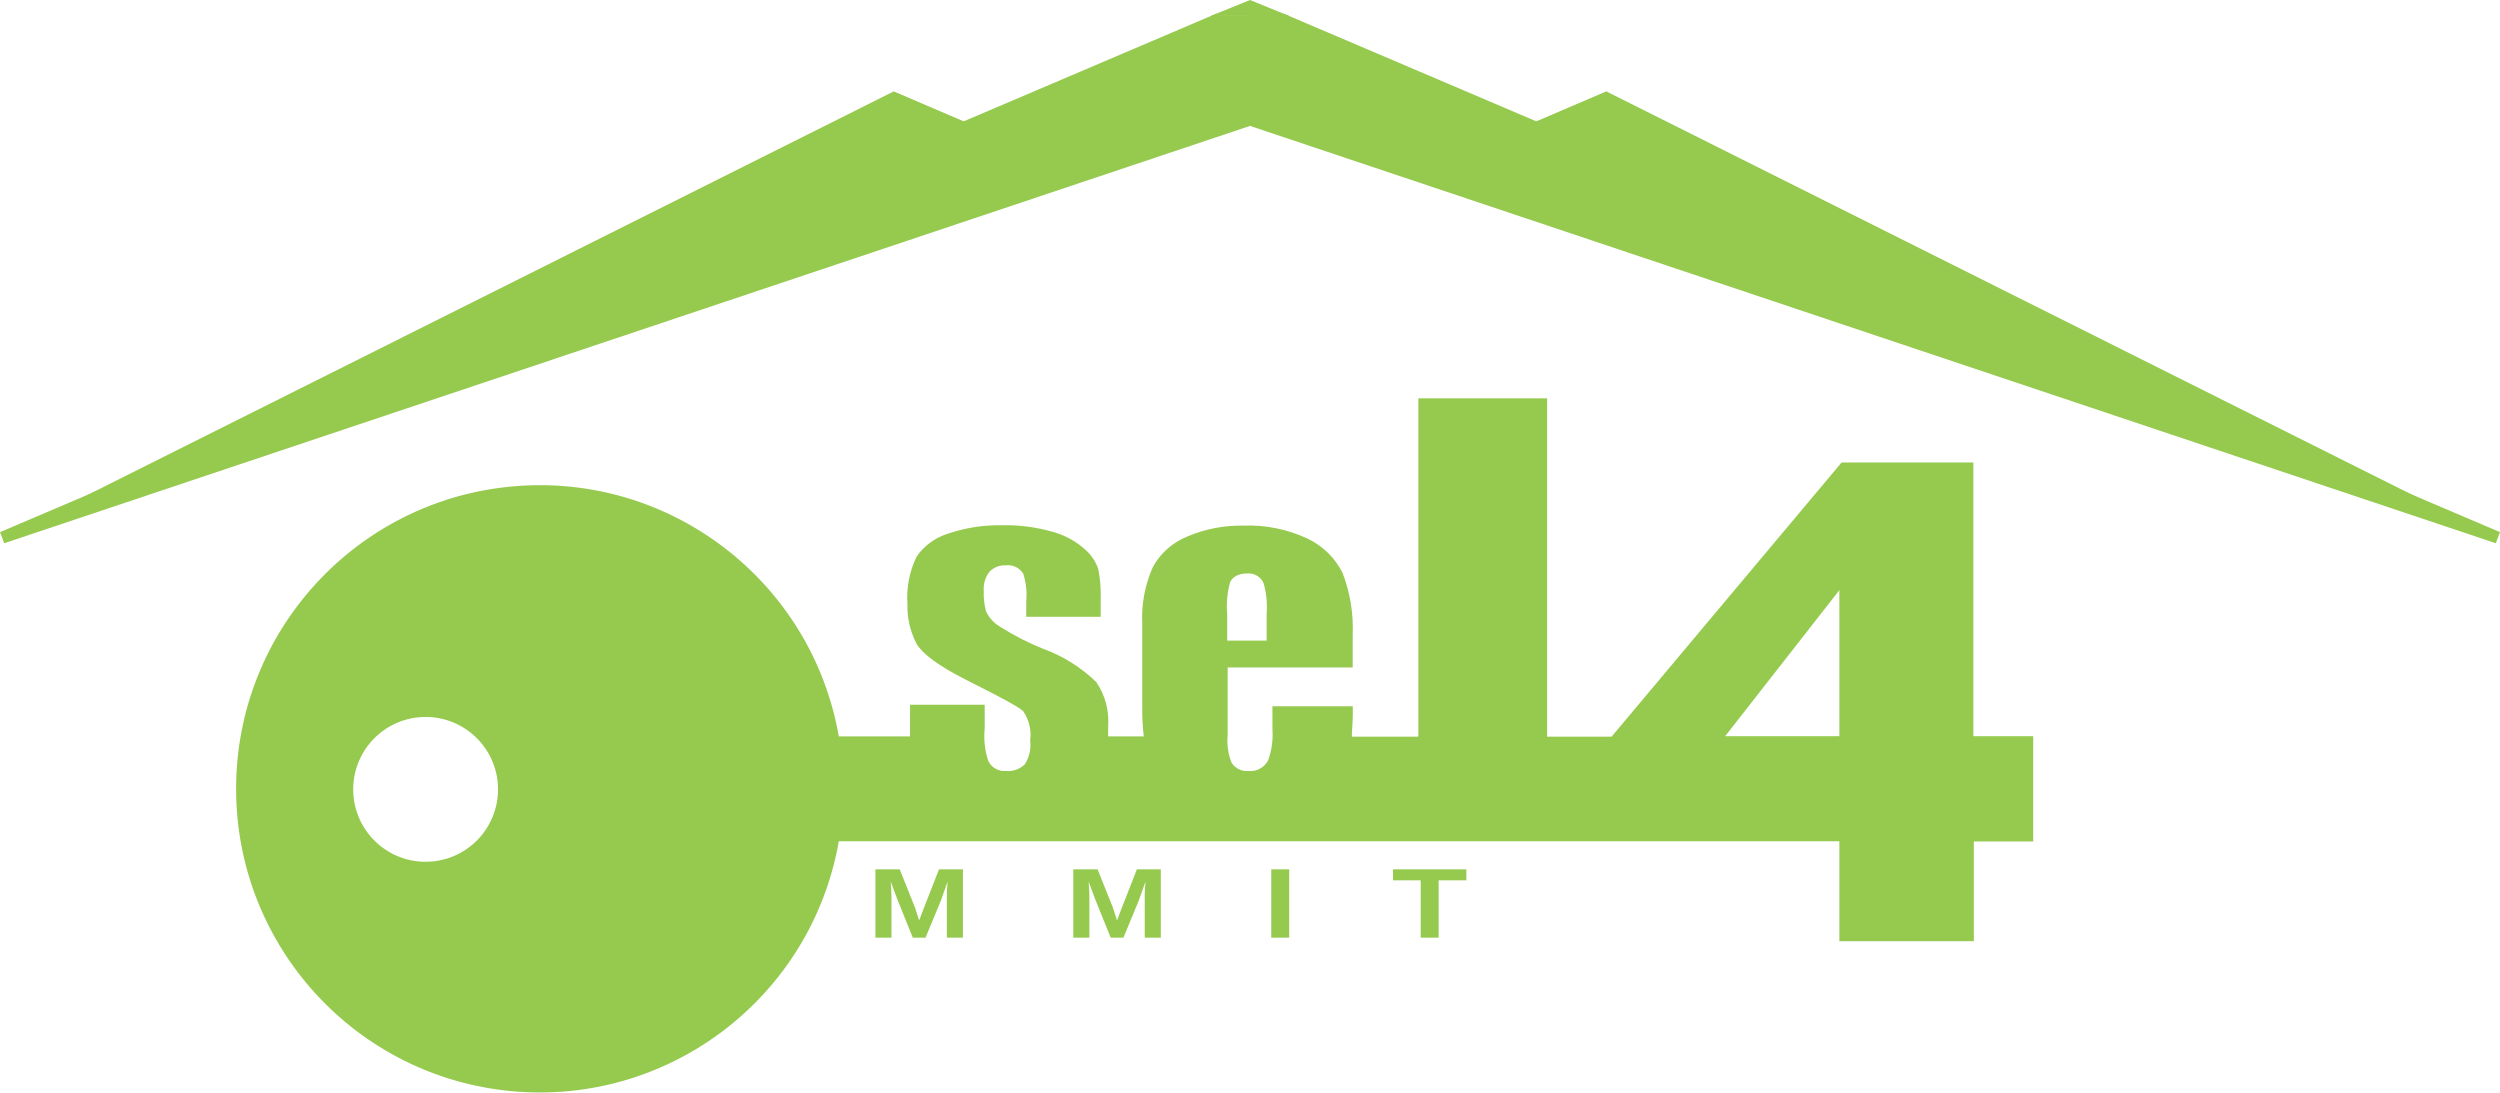
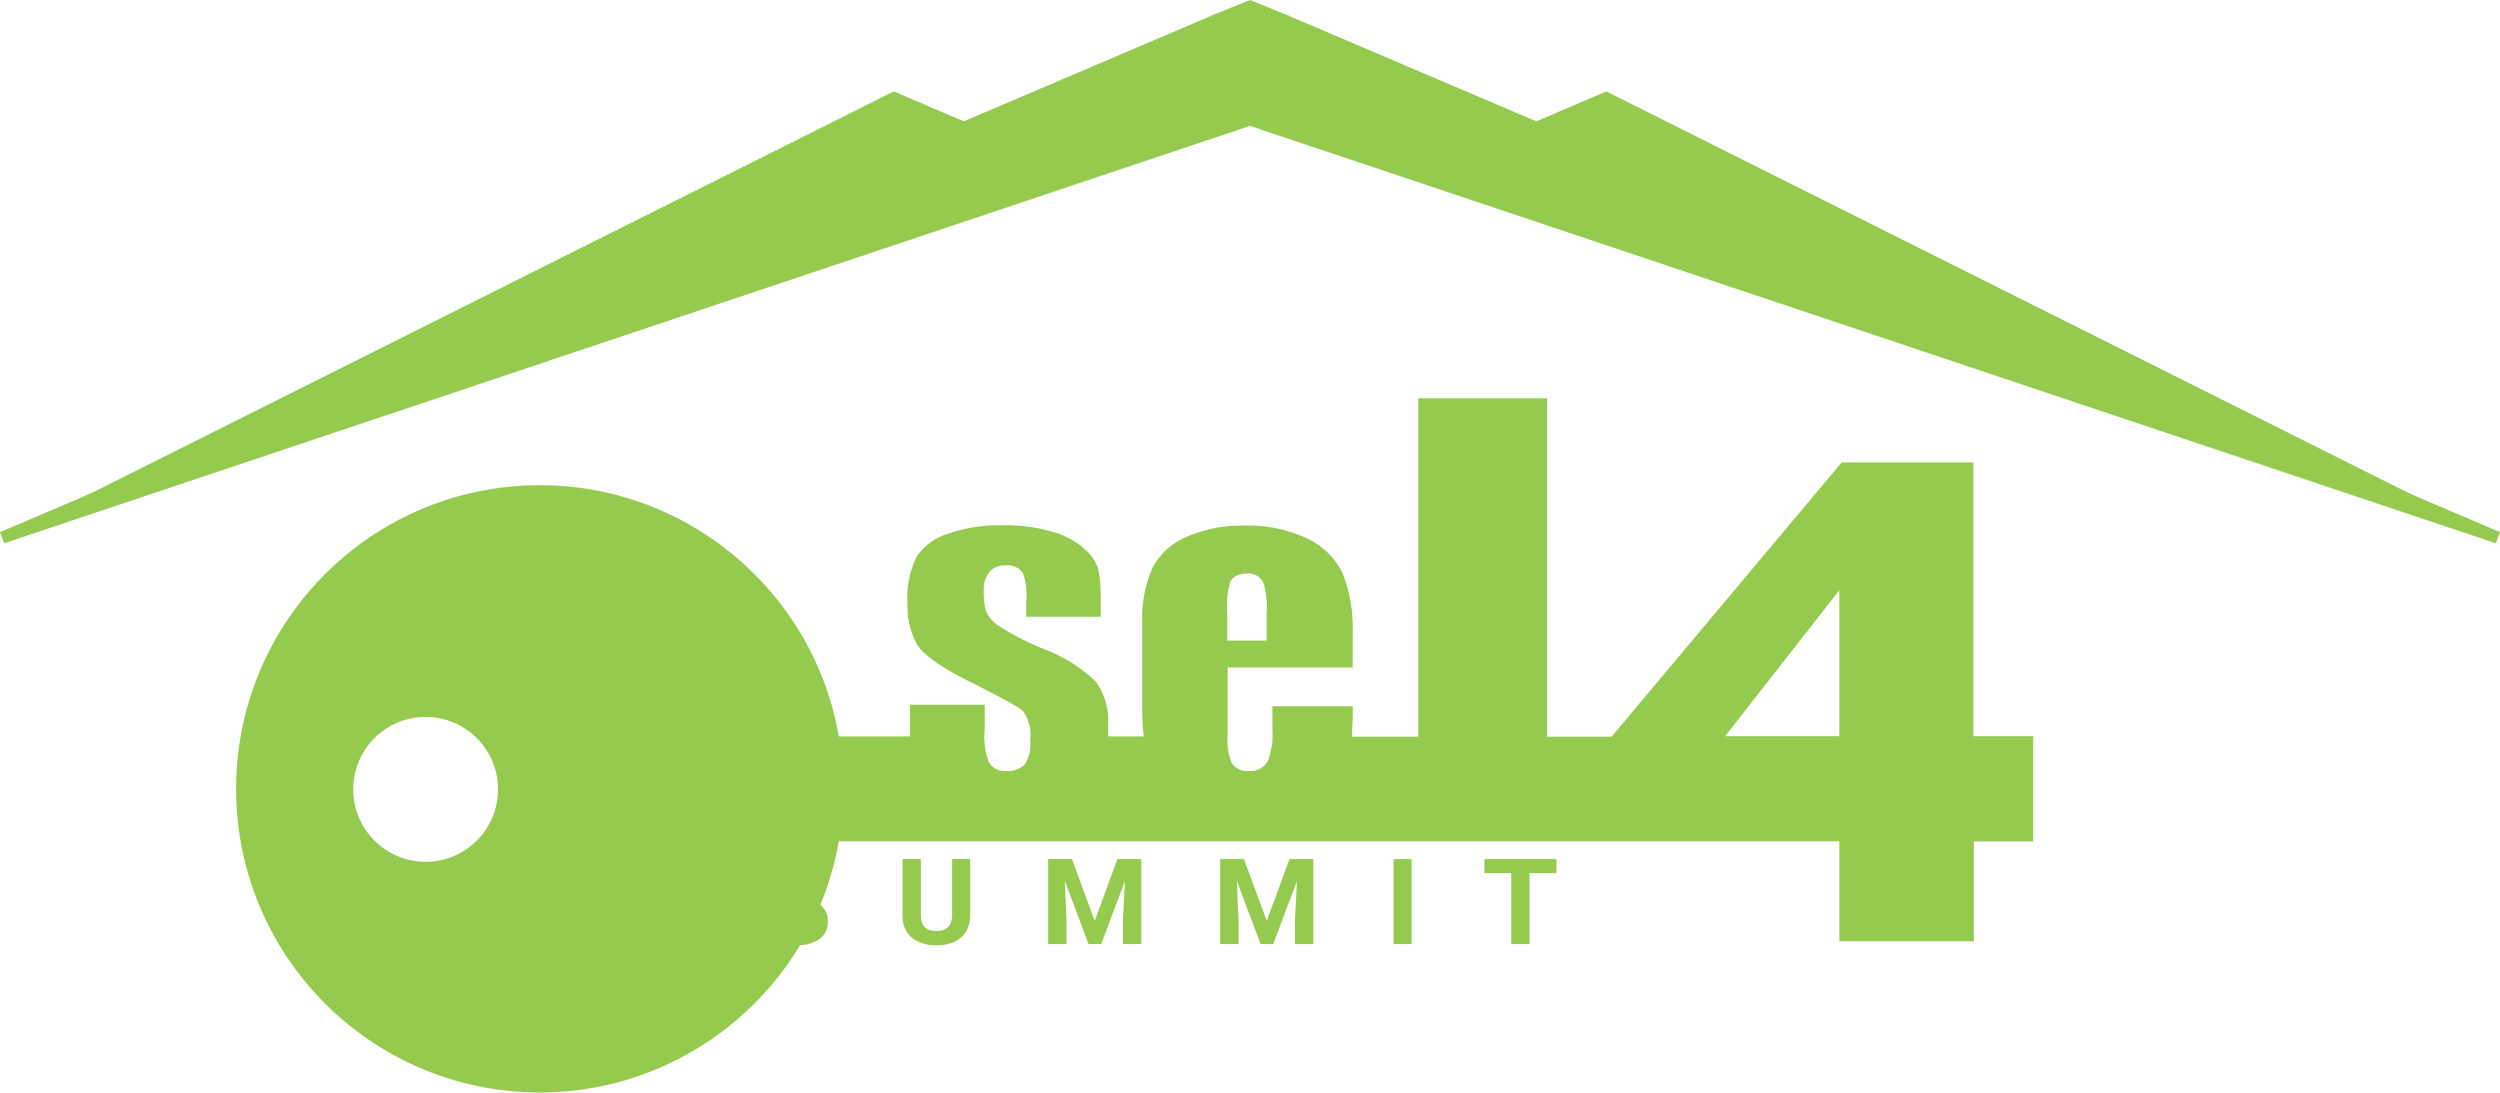
<svg xmlns="http://www.w3.org/2000/svg" width="117.167mm" height="51.201mm" viewBox="0 0 117.167 51.201" version="1.1" id="svg5">
  <defs id="defs2">
    <rect x="680.693" y="102.26" width="15.612" height="115.531" id="rect9649" />
    <style id="style824">.cls-1,.cls-2,.cls-3{fill:#96ca4f;}.cls-2,.cls-3{stroke:#96ca4f;stroke-miterlimit:8;}.cls-3{stroke-width:0.25px;}</style>
  </defs>
  <g id="layer1">
    <text xml:space="preserve" transform="scale(0.2645833)" id="text9647" style="font-style:normal;font-weight:normal;font-size:40px;line-height:1.25;font-family:sans-serif;white-space:pre;shape-inside:url(#rect9649);fill:#000000;fill-opacity:1;stroke:none" />
-     <g id="g9219">
-       <polygon class="cls-2" points="105.34,10.07 0.2,45.29 102.2,1.81 " id="polygon830" transform="matrix(0.5563179,0,0,0.5563179,-0.00218815,0)" />
-       <polygon class="cls-1" points="108.62,1.35 102.01,1.34 105.31,0 " id="polygon828" transform="matrix(0.5563179,0,0,0.5563179,-0.00218815,0)" />
-       <polygon class="cls-1" points="108.33,1.31 102.28,1.31 105.31,9.32 " id="polygon832" transform="matrix(0.5563179,0,0,0.5563179,-0.00218815,0)" />
-       <polygon class="cls-2" points="108.42,1.81 105.28,10.07 210.42,45.29 " id="polygon834" transform="matrix(0.5563179,0,0,0.5563179,-0.00218815,0)" />
-       <g id="Layer_2" data-name="Layer 2" transform="matrix(0.5563179,0,0,0.5563179,-0.00218815,0)">
-         <path class="cls-1" d="M 169.29,64.52 V 41.46 h -11.1 l -19.38,23.1 h -5.43 v -28.5 h -10.85 v 28.5 h -5.6 c 0,-0.53 0.08,-1.14 0.08,-1.88 V 62 h -6.77 v 1.94 a 6.32,6.32 0 0 1 -0.37,2.63 1.68,1.68 0 0 1 -1.66,0.88 1.5,1.5 0 0 1 -1.42,-0.71 5,5 0 0 1 -0.32,-2.33 V 58.73 H 117 V 56 a 13,13 0 0 0 -0.85,-5.23 6.31,6.31 0 0 0 -2.92,-2.88 11.68,11.68 0 0 0 -5.43,-1.11 11.49,11.49 0 0 0 -4.76,0.93 5.75,5.75 0 0 0 -2.88,2.57 10.54,10.54 0 0 0 -0.89,4.76 v 7 a 20,20 0 0 0 0.13,2.5 h -3 c 0,-0.28 0,-0.56 0,-0.87 a 5.84,5.84 0 0 0 -1,-3.71 12.59,12.59 0 0 0 -4.47,-2.8 22,22 0 0 1 -3.6,-1.84 3,3 0 0 1 -1.22,-1.32 6,6 0 0 1 -0.19,-1.77 2.32,2.32 0 0 1 0.45,-1.52 1.7,1.7 0 0 1 1.39,-0.58 1.5,1.5 0 0 1 1.49,0.71 5.86,5.86 0 0 1 0.25,2.32 v 1.3 h 6.27 V 53 a 11.15,11.15 0 0 0 -0.2,-2.55 3.72,3.72 0 0 0 -1.08,-1.63 6.68,6.68 0 0 0 -2.67,-1.49 14.3,14.3 0 0 0 -4.38,-0.58 13.32,13.32 0 0 0 -4.54,0.71 5,5 0 0 0 -2.63,1.92 7.84,7.84 0 0 0 -0.78,4 6.85,6.85 0 0 0 0.73,3.28 c 0.47,0.89 1.88,1.93 4.17,3.09 3.84,1.92 4.6,2.43 4.85,2.66 a 3.55,3.55 0 0 1 0.59,2.49 3,3 0 0 1 -0.46,2 A 2,2 0 0 1 87.8,67.45 1.5,1.5 0 0 1 86.3,66.6 6.54,6.54 0 0 1 86,63.87 v -2 h -6.29 v 1.62 c 0,0.38 0,0.72 0,1.05 h -6 a 25.58,25.58 0 1 0 0,8.83 H 158 v 8.42 h 11.33 v -8.4 h 5 V 64.52 Z M 38.89,75.1 A 6.1,6.1 0 1 1 45,69 6.1,6.1 0 0 1 38.89,75.1 Z m 67.54,-20.86 a 7.57,7.57 0 0 1 0.24,-2.68 c 0.15,-0.34 0.53,-0.75 1.48,-0.75 a 1.36,1.36 0 0 1 1.35,0.84 7.39,7.39 0 0 1 0.25,2.59 v 2.23 h -3.32 z M 158,64.52 h -9.62 L 158,52.22 Z" transform="translate(-3.04,-2.5)" id="path858" />
-       </g>
-       <text xml:space="preserve" style="font-style:normal;font-weight:normal;font-size:5.223px;line-height:10;font-family:sans-serif;letter-spacing:3.917px;word-spacing:0px;fill:#96ca4f;fill-opacity:1;stroke:none;stroke-width:0.389" x="55.768" y="49.31" id="text3584" transform="scale(1.122001,0.8912646)">
-         <tspan id="tspan3582" style="font-style:normal;font-variant:normal;font-weight:bold;font-stretch:condensed;font-size:5.223px;font-family:Arial;-inkscape-font-specification:'Arial Bold Condensed';text-align:center;text-anchor:middle;fill:#96ca4f;fill-opacity:1;stroke-width:0.389" x="57.727" y="49.31">SUMMIT</tspan>
-       </text>
-       <g id="g9091" transform="translate(-0.05032012,-0.113892)">
-         <path style="fill:#96ca4f;fill-opacity:1;stroke:none;stroke-width:1.89" id="path43980-0" transform="matrix(-0.3500122,0.1452526,0.08016806,0.01875562,197.0821,-57.29084)" d="M 431.416,-51.821 566.486,16.893 439.443,99.509 Z" />
-         <path style="fill:#96ca4f;fill-opacity:1;stroke-width:1.89" id="path1277" d="m 65.948,36.142 -18.999,0.507 9.061,-16.707 z" transform="matrix(0.2154723,-0.1676713,0.1353266,0.2171188,27.15976,9.462991)" />
-       </g>
-       <g id="g9091-3" transform="matrix(-1,0,0,1,117.2176,-0.113892)">
-         <path style="fill:#96ca4f;fill-opacity:1;stroke:none;stroke-width:1.89" id="path43980-0-9" transform="matrix(-0.3500122,0.1452526,0.08016806,0.01875562,197.0821,-57.29084)" d="M 431.416,-51.821 566.486,16.893 439.443,99.509 Z" />
-         <path style="fill:#96ca4f;fill-opacity:1;stroke-width:1.89" id="path1277-2" transform="matrix(0.2154723,-0.1676713,0.1353266,0.2171188,27.15976,9.462991)" d="m 65.948,36.142 -18.999,0.507 9.061,-16.707 z" />
-       </g>
+     <polygon class="cls-2" points="102.2,1.81 105.34,10.07 0.2,45.29 " id="polygon830" transform="matrix(0.5563179,0,0,0.5563179,-0.00218815,0)" />
+     <polygon class="cls-1" points="105.31,0 108.62,1.35 102.01,1.34 " id="polygon828" transform="matrix(0.5563179,0,0,0.5563179,-0.00218815,0)" />
+     <polygon class="cls-1" points="105.31,9.32 108.33,1.31 102.28,1.31 " id="polygon832" transform="matrix(0.5563179,0,0,0.5563179,-0.00218815,0)" />
+     <polygon class="cls-2" points="210.42,45.29 108.42,1.81 105.28,10.07 " id="polygon834" transform="matrix(0.5563179,0,0,0.5563179,-0.00218815,0)" />
+     <g id="Layer_2" data-name="Layer 2" transform="matrix(0.5563179,0,0,0.5563179,-0.00218815,0)">
+       <path class="cls-1" d="M 169.29,64.52 V 41.46 h -11.1 l -19.38,23.1 h -5.43 v -28.5 h -10.85 v 28.5 h -5.6 c 0,-0.53 0.08,-1.14 0.08,-1.88 V 62 h -6.77 v 1.94 a 6.32,6.32 0 0 1 -0.37,2.63 1.68,1.68 0 0 1 -1.66,0.88 1.5,1.5 0 0 1 -1.42,-0.71 5,5 0 0 1 -0.32,-2.33 V 58.73 H 117 V 56 a 13,13 0 0 0 -0.85,-5.23 6.31,6.31 0 0 0 -2.92,-2.88 11.68,11.68 0 0 0 -5.43,-1.11 11.49,11.49 0 0 0 -4.76,0.93 5.75,5.75 0 0 0 -2.88,2.57 10.54,10.54 0 0 0 -0.89,4.76 v 7 a 20,20 0 0 0 0.13,2.5 h -3 c 0,-0.28 0,-0.56 0,-0.87 a 5.84,5.84 0 0 0 -1,-3.71 12.59,12.59 0 0 0 -4.47,-2.8 22,22 0 0 1 -3.6,-1.84 3,3 0 0 1 -1.22,-1.32 6,6 0 0 1 -0.19,-1.77 2.32,2.32 0 0 1 0.45,-1.52 1.7,1.7 0 0 1 1.39,-0.58 1.5,1.5 0 0 1 1.49,0.71 5.86,5.86 0 0 1 0.25,2.32 v 1.3 h 6.27 V 53 a 11.15,11.15 0 0 0 -0.2,-2.55 3.72,3.72 0 0 0 -1.08,-1.63 6.68,6.68 0 0 0 -2.67,-1.49 14.3,14.3 0 0 0 -4.38,-0.58 13.32,13.32 0 0 0 -4.54,0.71 5,5 0 0 0 -2.63,1.92 7.84,7.84 0 0 0 -0.78,4 6.85,6.85 0 0 0 0.73,3.28 c 0.47,0.89 1.88,1.93 4.17,3.09 3.84,1.92 4.6,2.43 4.85,2.66 a 3.55,3.55 0 0 1 0.59,2.49 3,3 0 0 1 -0.46,2 A 2,2 0 0 1 87.8,67.45 1.5,1.5 0 0 1 86.3,66.6 6.54,6.54 0 0 1 86,63.87 v -2 h -6.29 v 1.62 c 0,0.38 0,0.72 0,1.05 h -6 a 25.58,25.58 0 1 0 0,8.83 H 158 v 8.42 h 11.33 v -8.4 h 5 V 64.52 Z M 38.89,75.1 A 6.1,6.1 0 1 1 45,69 6.1,6.1 0 0 1 38.89,75.1 Z m 67.54,-20.86 a 7.57,7.57 0 0 1 0.24,-2.68 c 0.15,-0.34 0.53,-0.75 1.48,-0.75 a 1.36,1.36 0 0 1 1.35,0.84 7.39,7.39 0 0 1 0.25,2.59 v 2.23 h -3.32 z M 158,64.52 h -9.62 L 158,52.22 Z" transform="translate(-3.04,-2.5)" id="path858" />
+     </g>
+     <text xml:space="preserve" style="font-style:normal;font-weight:normal;font-size:5.721px;line-height:10;font-family:sans-serif;letter-spacing:2.898px;word-spacing:0px;fill:#96ca4f;fill-opacity:1;stroke:none;stroke-width:0.426" x="61.281" y="45.099" id="text3584" transform="scale(1.019335,0.981032)">
+       <tspan id="tspan3582" style="font-style:normal;font-variant:normal;font-weight:bold;font-stretch:normal;font-size:5.721px;font-family:roboto;-inkscape-font-specification:roboto;text-align:center;text-anchor:middle;fill:#96ca4f;fill-opacity:1;stroke-width:0.426" x="62.73" y="45.099">SUMMIT</tspan>
+     </text>
+     <g id="g9091" transform="translate(-0.05032012,-0.113892)">
+       <path style="fill:#96ca4f;fill-opacity:1;stroke:none;stroke-width:1.89" id="path43980-0" transform="matrix(-0.3500122,0.1452526,0.08016806,0.01875562,197.0821,-57.29084)" d="M 431.416,-51.821 566.486,16.893 439.443,99.509 Z" />
+       <path style="fill:#96ca4f;fill-opacity:1;stroke-width:1.89" id="path1277" transform="matrix(0.2154723,-0.1676713,0.1353266,0.2171188,27.15976,9.462991)" d="m 65.948,36.142 -18.999,0.507 9.061,-16.707 z" />
+     </g>
+     <g id="g9091-3" transform="matrix(-1,0,0,1,117.2176,-0.113892)">
+       <path style="fill:#96ca4f;fill-opacity:1;stroke:none;stroke-width:1.89" id="path43980-0-9" transform="matrix(-0.3500122,0.1452526,0.08016806,0.01875562,197.0821,-57.29084)" d="M 431.416,-51.821 566.486,16.893 439.443,99.509 Z" />
+       <path style="fill:#96ca4f;fill-opacity:1;stroke-width:1.89" id="path1277-2" transform="matrix(0.2154723,-0.1676713,0.1353266,0.2171188,27.15976,9.462991)" d="m 65.948,36.142 -18.999,0.507 9.061,-16.707 z" />
    </g>
  </g>
</svg>
